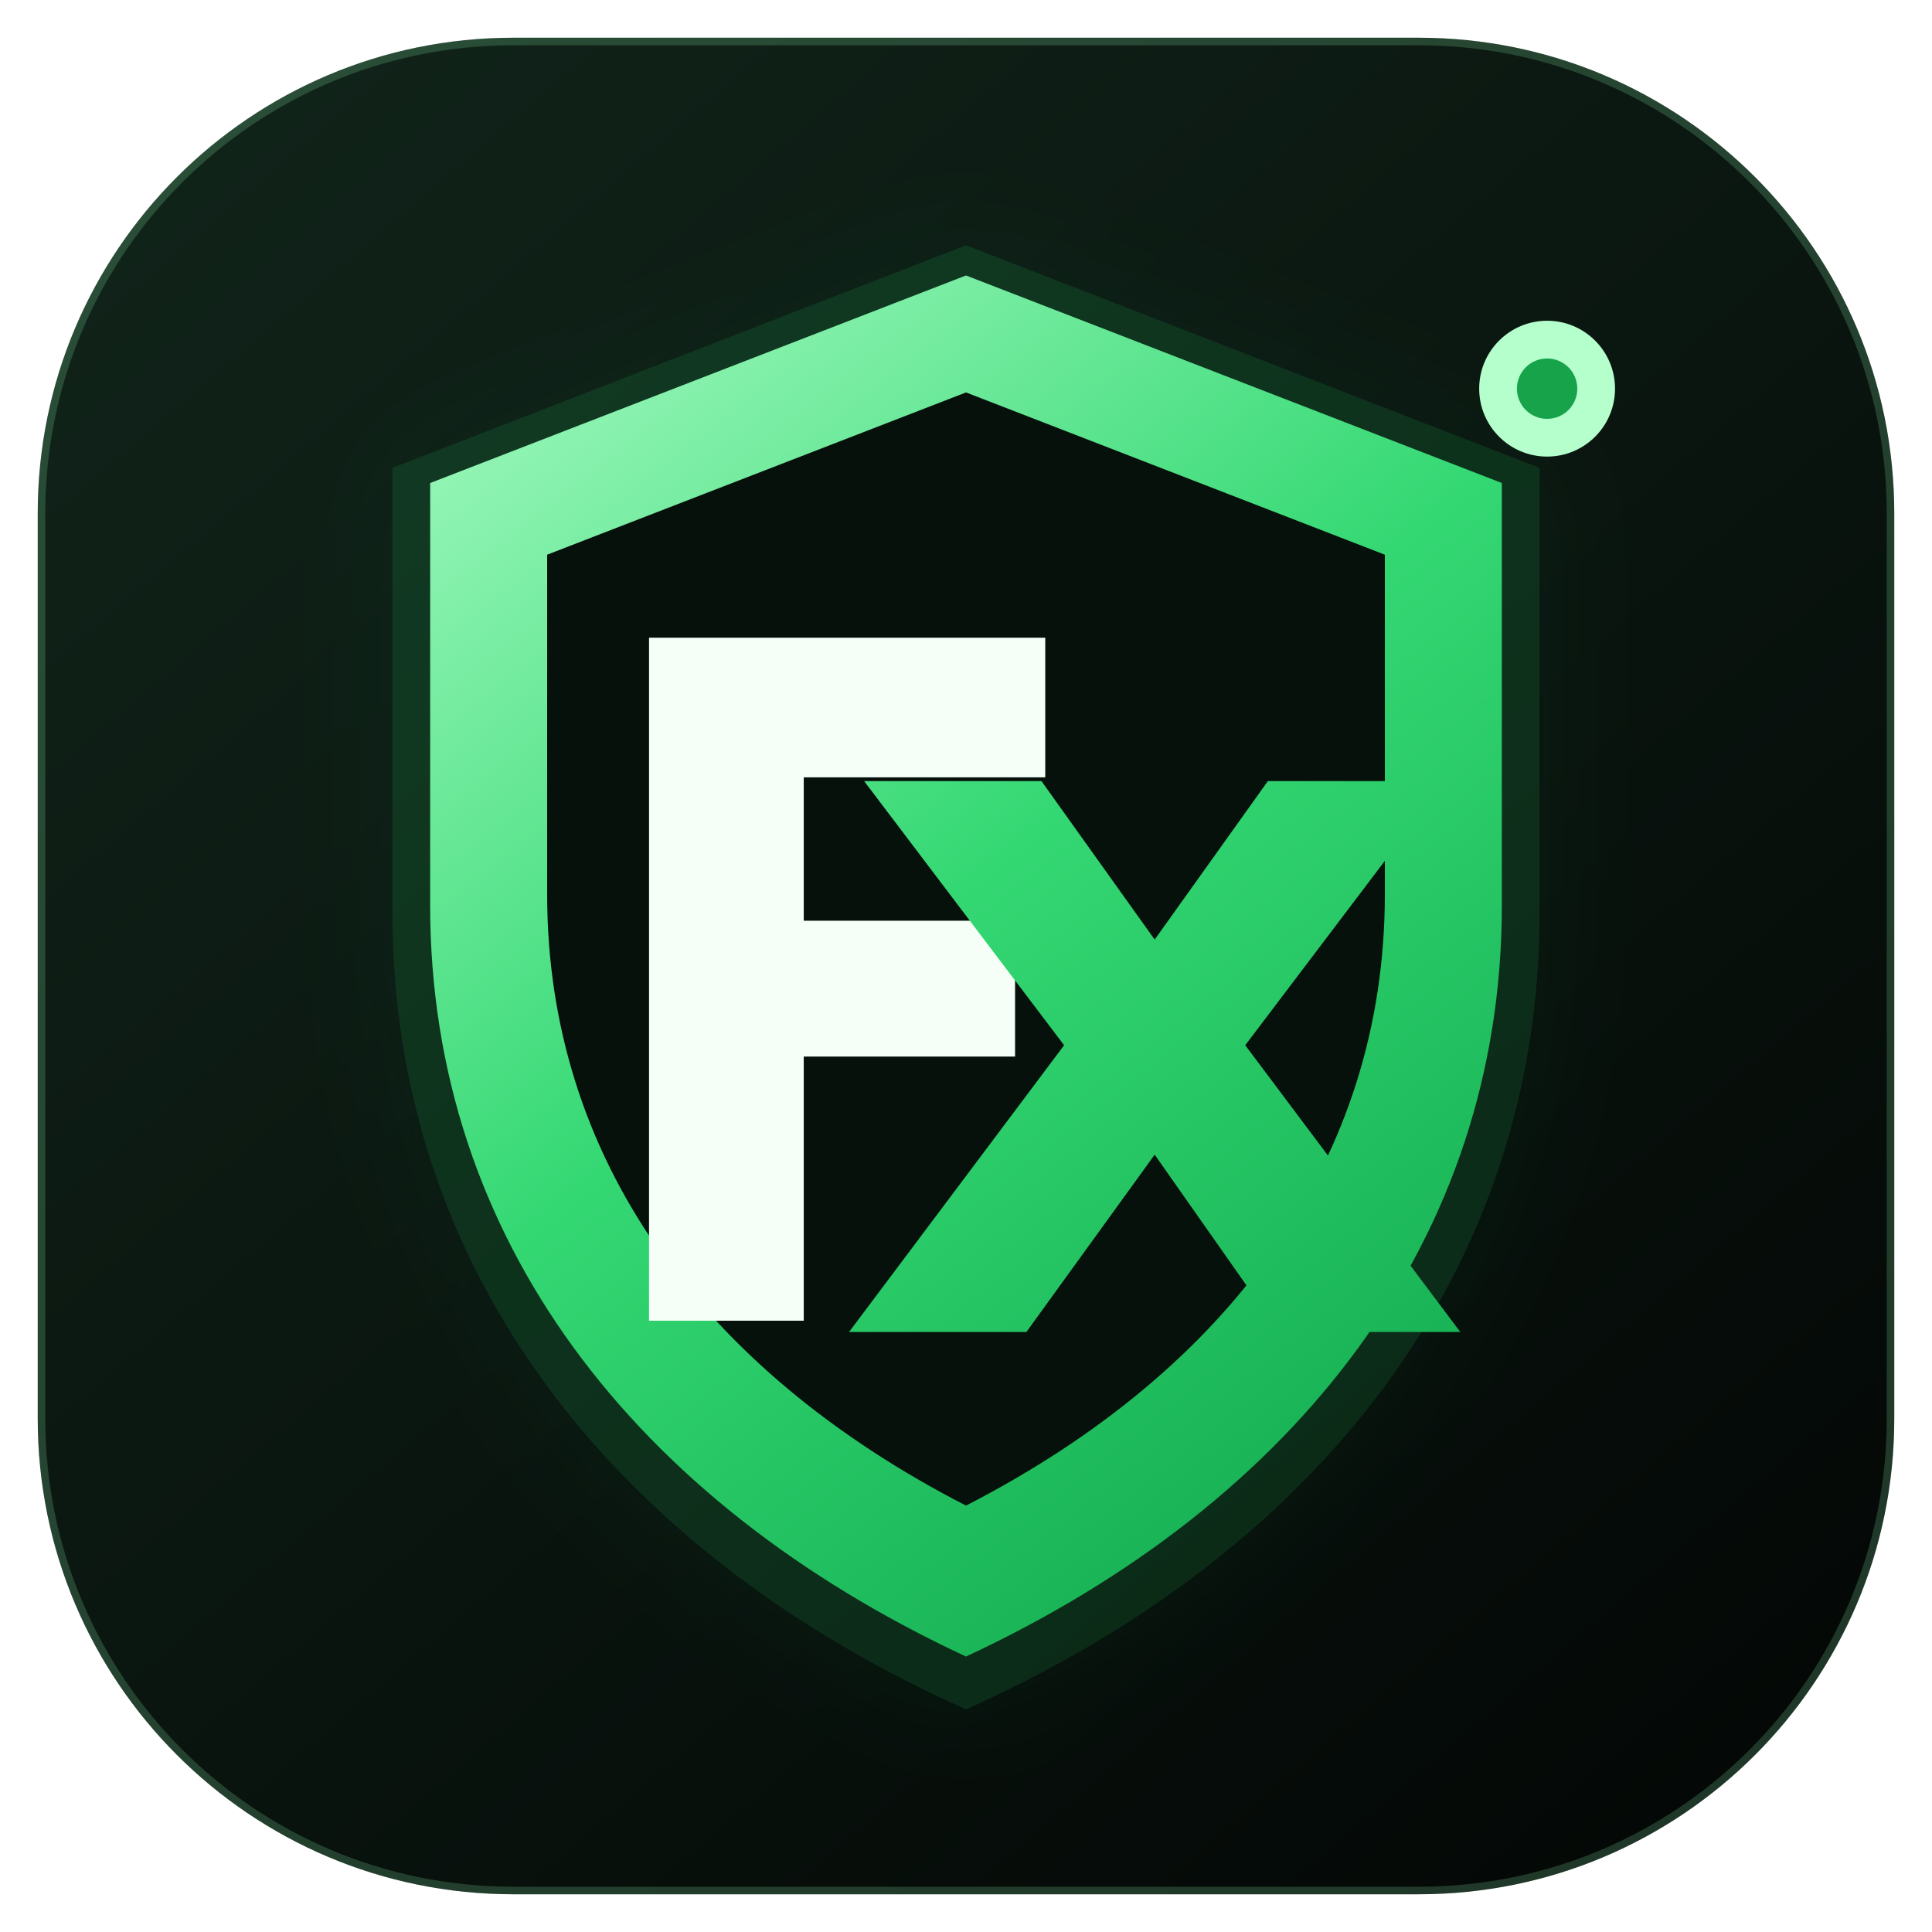
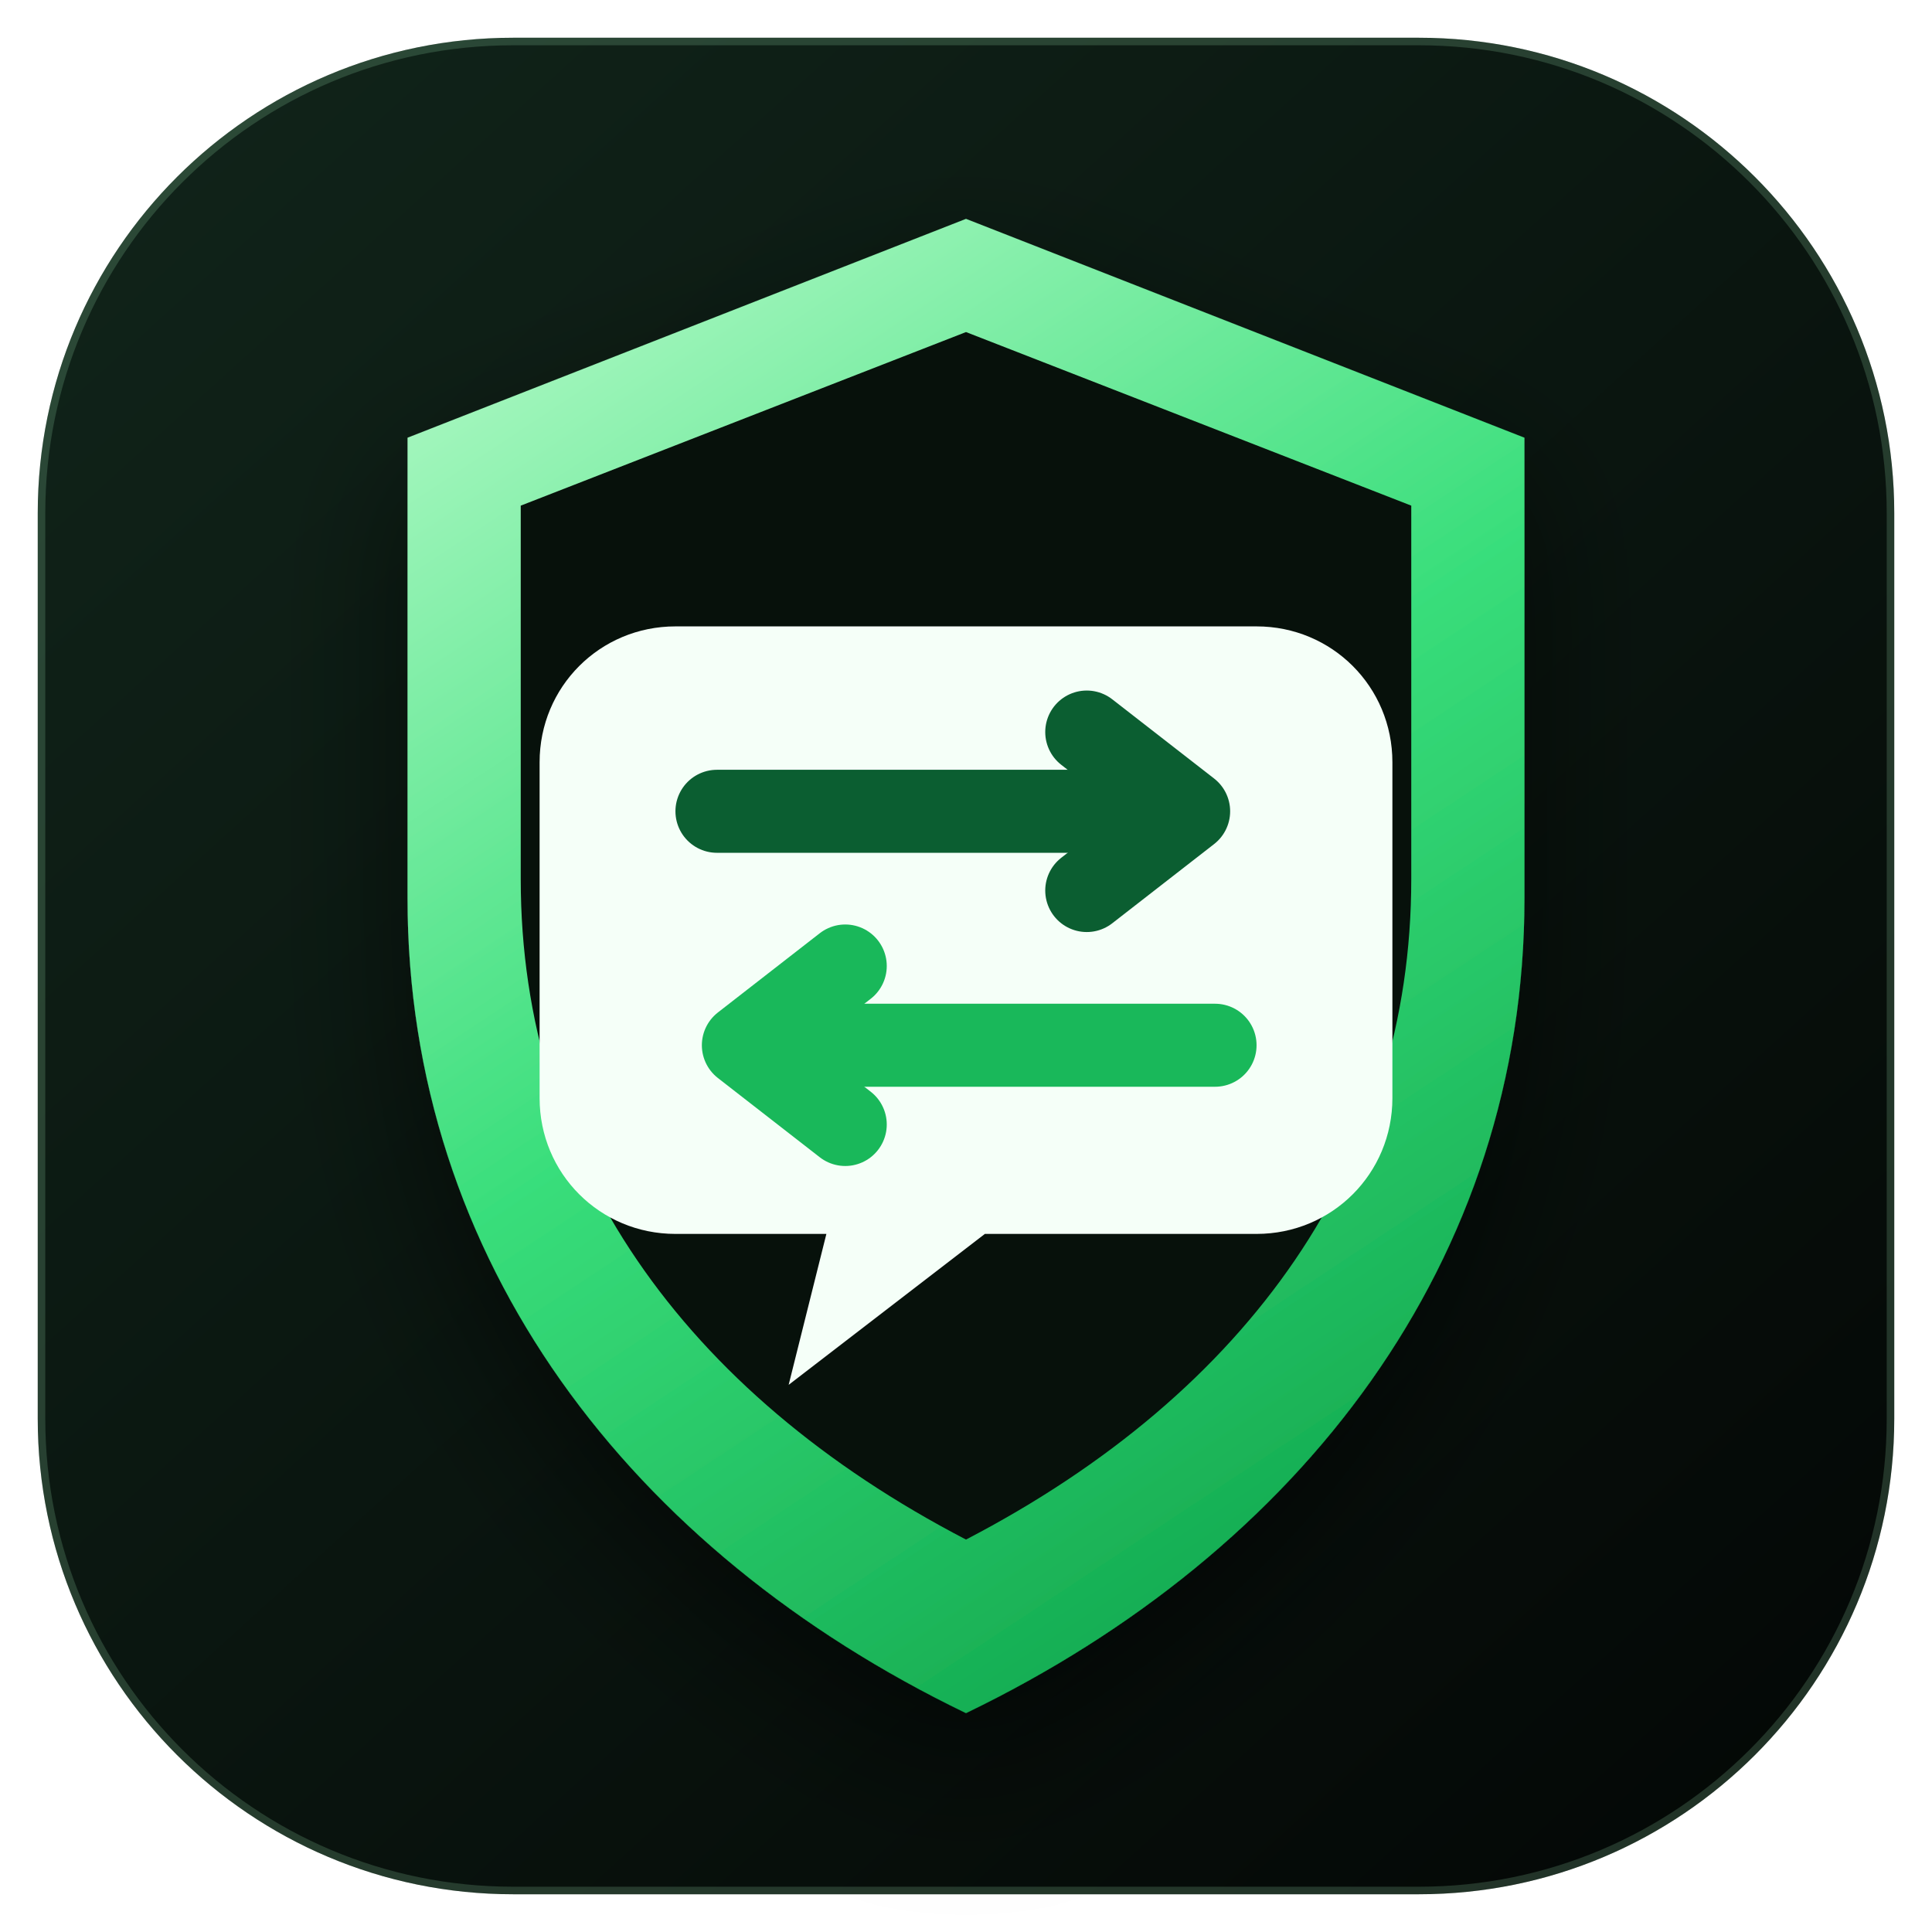
<svg xmlns="http://www.w3.org/2000/svg" viewBox="0 0 512 512" width="512" height="512" role="img" aria-labelledby="title desc">
  <defs>
-     <linearGradient id="surface" x1="64" y1="32" x2="448" y2="480" gradientUnits="userSpaceOnUse">
+     <linearGradient id="surface" x1="52" y1="30" x2="462" y2="482" gradientUnits="userSpaceOnUse">
      <stop stop-color="#102319" />
      <stop offset="1" stop-color="#040806" />
    </linearGradient>
-     <linearGradient id="guard" x1="128" y1="96" x2="386" y2="422" gradientUnits="userSpaceOnUse">
-       <stop stop-color="#9AF7BA" />
-       <stop offset=".45" stop-color="#34D873" />
-       <stop offset="1" stop-color="#10A84D" />
+     <linearGradient id="guard" x1="146" y1="76" x2="380" y2="430" gradientUnits="userSpaceOnUse">
+       <stop stop-color="#A8F7C0" />
+       <stop offset=".46" stop-color="#39DE7B" />
+       <stop offset="1" stop-color="#0EA34A" />
    </linearGradient>
-     <filter id="glow" x="-30%" y="-30%" width="160%" height="160%">
-       <feGaussianBlur stdDeviation="15" result="blur" />
-       <feFlood flood-color="#22C55E" flood-opacity=".34" />
-       <feComposite in2="blur" operator="in" />
-       <feMerge>
-         <feMergeNode />
-         <feMergeNode in="SourceGraphic" />
-       </feMerge>
+     <filter id="shadow" x="-30%" y="-30%" width="160%" height="170%">
+       <feDropShadow dx="0" dy="15" stdDeviation="18" flood-color="#020603" flood-opacity=".52" />
    </filter>
  </defs>
  <rect x="10" y="10" width="492" height="492" rx="126" fill="url(#surface)" />
-   <rect x="11" y="11" width="490" height="490" rx="125" fill="none" stroke="#8CF5B2" stroke-opacity=".2" stroke-width="2" />
-   <path d="M256 65 408 124v118c0 94-58 169-152 211C162 411 104 336 104 242V124L256 65Z" fill="#22C55E" opacity=".16" filter="url(#glow)" />
-   <path d="M256 73 398 128v112c0 88-54 158-142 199-88-41-142-111-142-199V128L256 73Z" fill="url(#guard)" />
-   <path d="M256 104 367 147v90c0 70-41 126-111 162-70-36-111-92-111-162v-90l111-43Z" fill="#07110B" />
-   <path fill="#F5FFF8" d="M172 169h105v37h-64v38h56v36h-56v70h-41V169Z" />
-   <path fill="url(#guard)" d="m276 207 30 42 30-42h47l-53 70 57 76h-48l-33-47-34 47h-47l57-76-53-70h47Z" />
-   <circle cx="410" cy="103" r="18" fill="#B5FFCC" />
-   <circle cx="410" cy="103" r="8" fill="#16A34A" />
+   <rect x="11" y="11" width="490" height="490" rx="125" fill="none" stroke="#A8F7C0" stroke-opacity=".18" stroke-width="2" />
+   <path d="M256 58 404 116v122c0 96-59 173-148 216-89-43-148-120-148-216V116L256 58Z" fill="url(#guard)" filter="url(#shadow)" />
+   <path d="M256 88 374 134v99c0 75-43 136-118 175-75-39-118-100-118-175v-99L256 88Z" fill="#07110B" />
+   <path d="M179 166h154c20 0 36 16 36 36v89c0 20-16 36-36 36h-72l-52 40 10-40h-40c-20 0-36-16-36-36v-89c0-20 16-36 36-36Z" fill="#F5FFF8" />
+   <path d="M190 215h111" fill="none" stroke="#0B5E31" stroke-width="22" stroke-linecap="round" />
+   <path d="m288 194 27 21-27 21" fill="none" stroke="#0B5E31" stroke-width="22" stroke-linecap="round" stroke-linejoin="round" />
+   <path d="M322 277H211" fill="none" stroke="#19B85A" stroke-width="22" stroke-linecap="round" />
+   <path d="m224 256-27 21 27 21" fill="none" stroke="#19B85A" stroke-width="22" stroke-linecap="round" stroke-linejoin="round" />
</svg>
